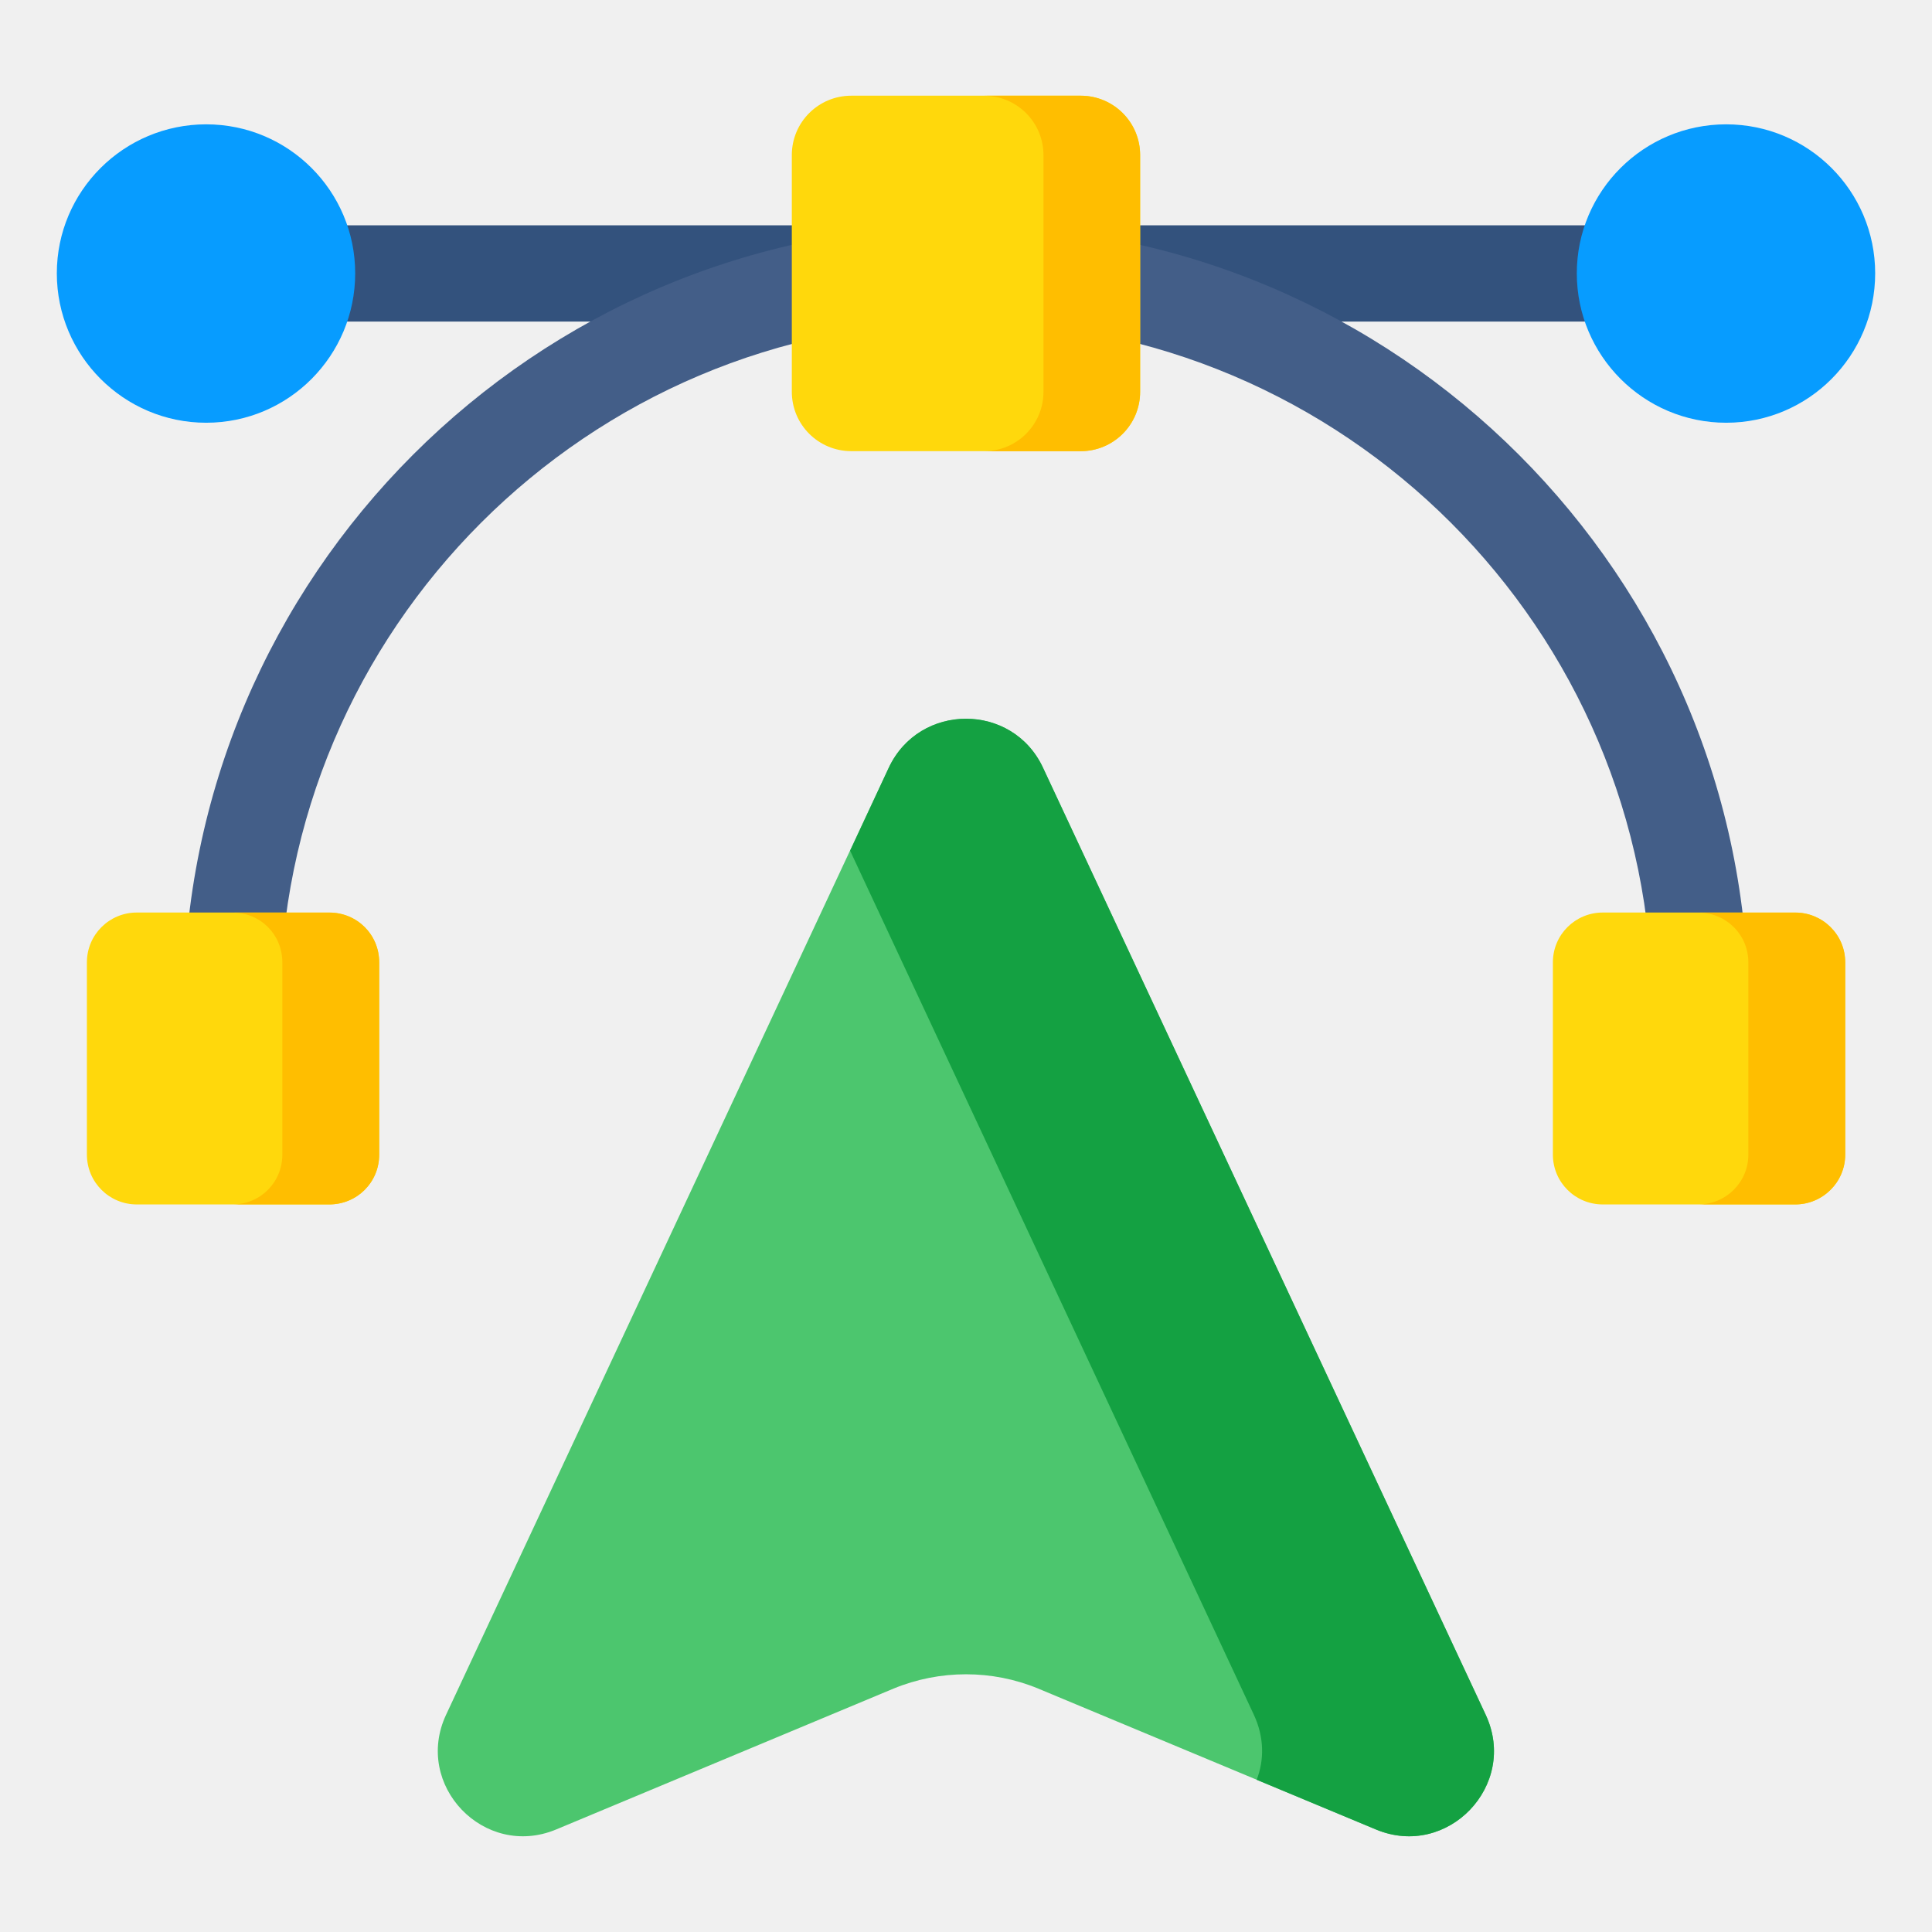
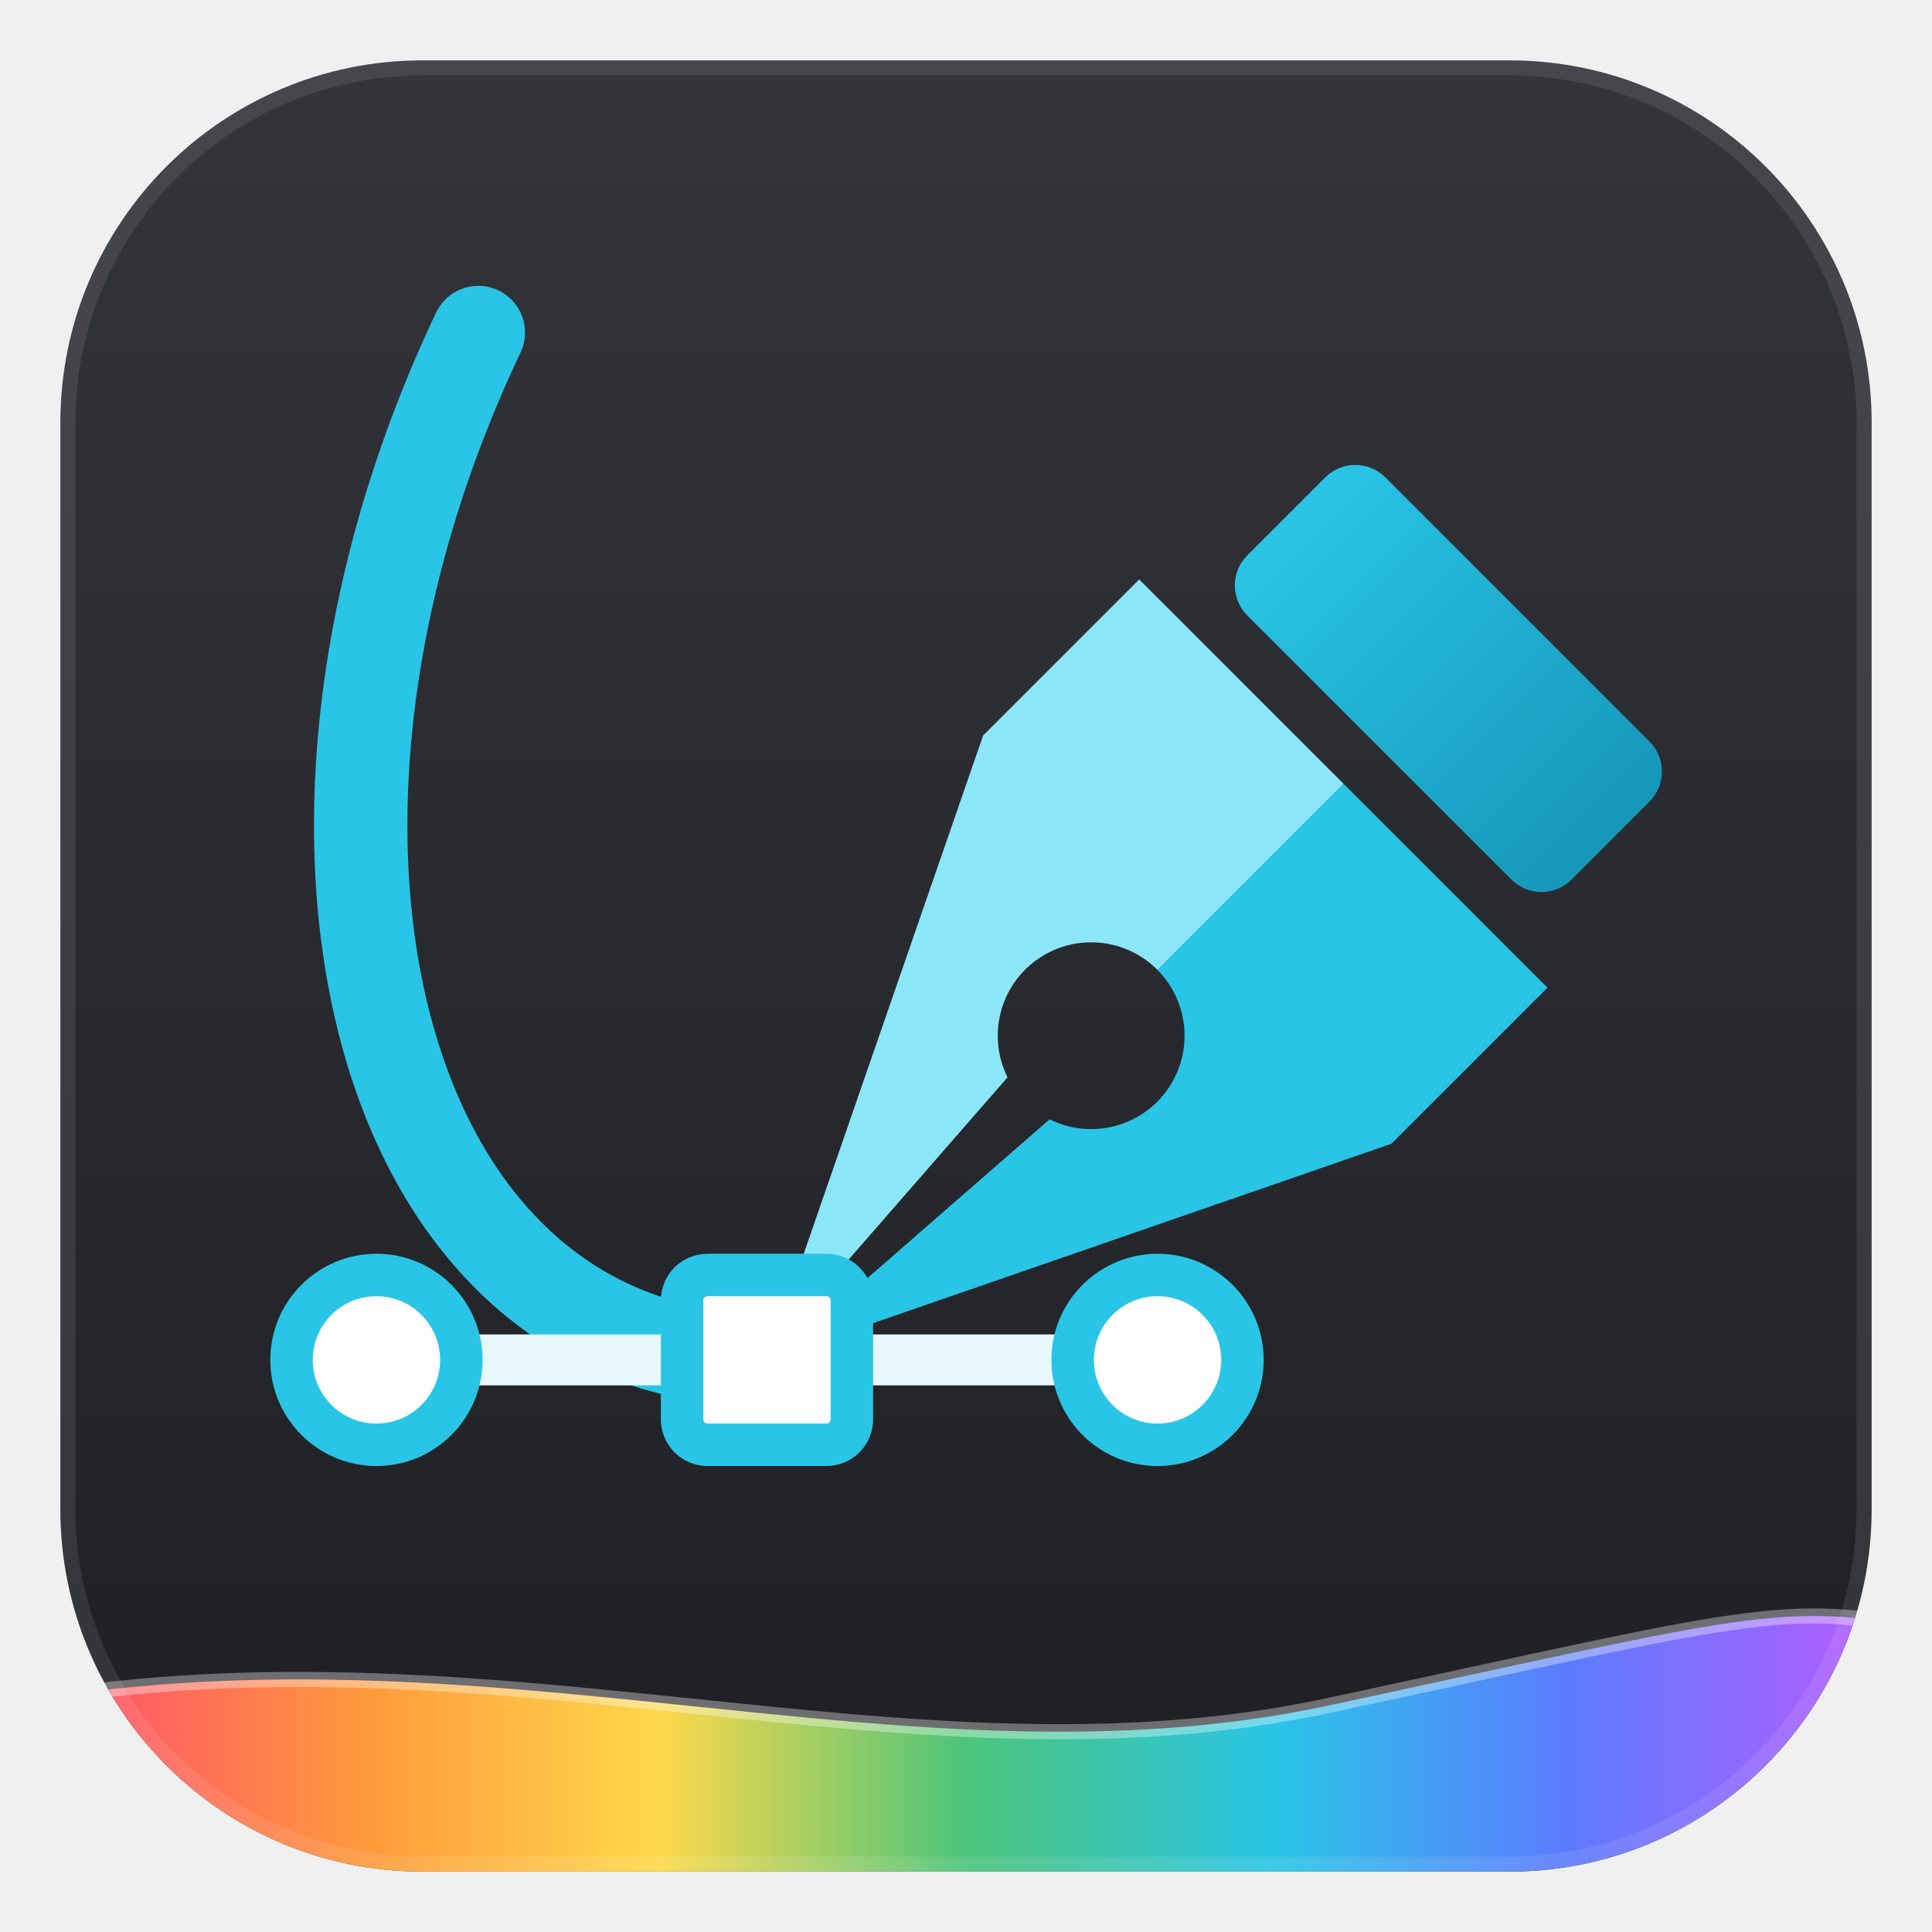
- <svg xmlns="http://www.w3.org/2000/svg" id="Layer_1" version="1.1" viewBox="0 0 512 512">
+ <svg xmlns="http://www.w3.org/2000/svg" version="1.1" width="256" height="256" viewBox="0 0 256 256">
  <defs>
-     <style>
-       .st0 {
-         fill: #33527d;
-       }
- 
-       .st1 {
-         fill: #ffd80c;
-       }
- 
-       .st2 {
-         fill: #14a142;
-       }
- 
-       .st3 {
-         fill: #435e88;
-       }
- 
-       .st4 {
-         fill: #ffbe00;
-       }
- 
-       .st5 {
-         fill: #4cc66e;
-       }
- 
-       .st6 {
-         fill: #079cff;
-       }
-     </style>
+     <linearGradient id="nodus-c-bg" x1="0" y1="0" x2="0" y2="1">
+       <stop offset="0" stop-color="#34353B" />
+       <stop offset="1" stop-color="#1E1F23" />
+     </linearGradient>
+     <linearGradient id="nodus-c-spec" x1="8" y1="0" x2="248" y2="0" gradientUnits="userSpaceOnUse">
+       <stop offset="0" stop-color="#FF4D6D" />
+       <stop offset="0.17" stop-color="#FF9A3C" />
+       <stop offset="0.33" stop-color="#FFD84A" />
+       <stop offset="0.5" stop-color="#4CC47A" />
+       <stop offset="0.67" stop-color="#29C5E6" />
+       <stop offset="0.83" stop-color="#5B7CFF" />
+       <stop offset="1" stop-color="#B45CFF" />
+     </linearGradient>
+     <clipPath id="nodus-c-clip">
+       <rect x="8" y="8" width="240" height="240" rx="48" />
+     </clipPath>
+     <linearGradient id="nodus-c-nib" x1="0" y1="0" x2="1" y2="0">
+       <stop offset="0" stop-color="#8BE6F7" />
+       <stop offset="0.5" stop-color="#8BE6F7" />
+       <stop offset="0.5" stop-color="#29C5E6" />
+       <stop offset="1" stop-color="#29C5E6" />
+     </linearGradient>
+     <linearGradient id="nodus-c-col" x1="0" y1="0" x2="1" y2="0">
+       <stop offset="0" stop-color="#29C5E6" />
+       <stop offset="1" stop-color="#1597BA" />
+     </linearGradient>
  </defs>
-   <g>
-     <g>
-       <path class="st0" d="M61.42,59.71h389.16v25.51H61.42v-25.51Z" />
-       <path class="st3" d="M463.34,267.05h-25.51c0-100.26-81.57-181.83-181.83-181.83s-181.83,81.57-181.83,181.83h-25.51c0-114.33,93.01-207.33,207.33-207.33s207.33,93.01,207.33,207.33Z" />
-       <g>
-         <path class="st6" d="M496.94,72.44c0,21.83-17.66,39.59-39.49,39.59s-39.58-17.76-39.58-39.59,17.76-39.49,39.58-39.49,39.49,17.67,39.49,39.49Z" />
-         <path class="st6" d="M94.13,72.44c0,21.83-17.66,39.59-39.49,39.59S15.06,94.26,15.06,72.44s17.76-39.49,39.58-39.49,39.49,17.67,39.49,39.49Z" />
-       </g>
+   <rect x="8" y="8" width="240" height="240" rx="48" fill="url(#nodus-c-bg)" />
+   <g clip-path="url(#nodus-c-clip)">
+     <path d="M0 226C64 214 120 238 176 226S236 212 256 216V256H0Z" fill="url(#nodus-c-spec)" />
+     <path d="M0 226C64 214 120 238 176 226S236 212 256 216" fill="none" stroke="#FFFFFF" stroke-opacity=".35" stroke-width="2" />
+   </g>
+   <rect x="9" y="9" width="238" height="238" rx="47" fill="none" stroke="#FFFFFF" stroke-opacity=".09" stroke-width="2" />
+   <g transform="translate(128 116) scale(1.125) translate(-127.44 -125.94)">
+     <path d="M70 62C42 121 58 183 104 183" fill="none" stroke="#29C5E6" stroke-width="11" stroke-linecap="round" />
+     <path d="M58 183L150 183" stroke="#E8F9FD" stroke-width="6" stroke-linecap="round" />
+     <g transform="translate(104 183) rotate(45) scale(1)">
+       <path d="M0 0L34 -70L34 -96L-34 -96L-34 -70ZM-3.5 -43.57A11 11 0 1 1 3.5 -43.57L1.2 -10L-1.2 -10Z" fill="url(#nodus-c-nib)" fill-rule="evenodd" />
+       <rect x="-27" y="-125" width="54" height="23" rx="5" fill="url(#nodus-c-col)" />
    </g>
-     <g>
-       <path class="st1" d="M488.98,255.05v50.92c0,7.37-5.95,13.22-13.22,13.22h-51.01c-7.27,0-13.22-5.86-13.22-13.22v-50.92c0-7.37,5.95-13.22,13.22-13.22h51.01c7.27,0,13.22,5.86,13.22,13.22Z" />
-       <path class="st4" d="M489.01,255.03v50.97c0,7.3-6.02,13.18-13.25,13.18h-25.68c7.31,0,13.25-5.88,13.25-13.18v-50.97c0-7.38-5.95-13.18-13.25-13.18h25.68c7.23,0,13.25,5.8,13.25,13.18Z" />
-       <path class="st1" d="M100.49,255.05v50.92c0,7.37-5.86,13.22-13.23,13.22h-51.01c-7.27,0-13.22-5.86-13.22-13.22v-50.92c0-7.37,5.95-13.22,13.22-13.22h51.01c7.37,0,13.23,5.86,13.23,13.22Z" />
-       <path class="st4" d="M100.49,255.03v50.97c0,7.3-5.87,13.18-13.25,13.18h-25.6c7.38,0,13.18-5.88,13.18-13.18v-50.97c0-7.38-5.8-13.18-13.18-13.18h25.6c7.38,0,13.25,5.8,13.25,13.18Z" />
-     </g>
-     <path class="st1" d="M302.16,41.12v62.68c0,8.78-7.09,15.76-15.76,15.76h-60.8c-8.67,0-15.76-6.98-15.76-15.76v-62.68c0-8.78,7.09-15.76,15.76-15.76h60.8c8.67,0,15.76,6.98,15.76,15.76Z" />
-     <path class="st4" d="M302.13,41.11v62.72c0,8.73-7.08,15.74-15.74,15.74h-25.6c8.66,0,15.74-7,15.74-15.74v-62.72c0-8.74-7.08-15.74-15.74-15.74h25.6c8.66,0,15.74,7,15.74,15.74Z" />
+     <circle cx="58" cy="183" r="10" fill="#FFFFFF" stroke="#29C5E6" stroke-width="5" />
+     <circle cx="150" cy="183" r="10" fill="#FFFFFF" stroke="#29C5E6" stroke-width="5" />
+     <rect x="94" y="173" width="20" height="20" rx="3" fill="#FFFFFF" stroke="#29C5E6" stroke-width="5" />
  </g>
-   <path class="st5" d="M364.66,484.84l-89.53-37.35c-12.2-5.05-26.05-5.05-38.32,0l-89.45,37.35c-19.05,7.9-37.87-11.75-29.14-30.42l117.31-250.96c8.13-17.32,32.83-17.32,40.88,0l117.31,250.96c8.74,18.67-10.09,38.32-29.06,30.42Z" />
-   <path class="st2" d="M364.66,484.84l-31.63-13.18c2.03-5.19,2.03-11.29-.75-17.24l-106.99-228.97,10.24-21.99c8.13-17.32,32.83-17.32,40.88,0l117.31,250.96c8.74,18.67-10.09,38.32-29.06,30.42Z" />
</svg>
